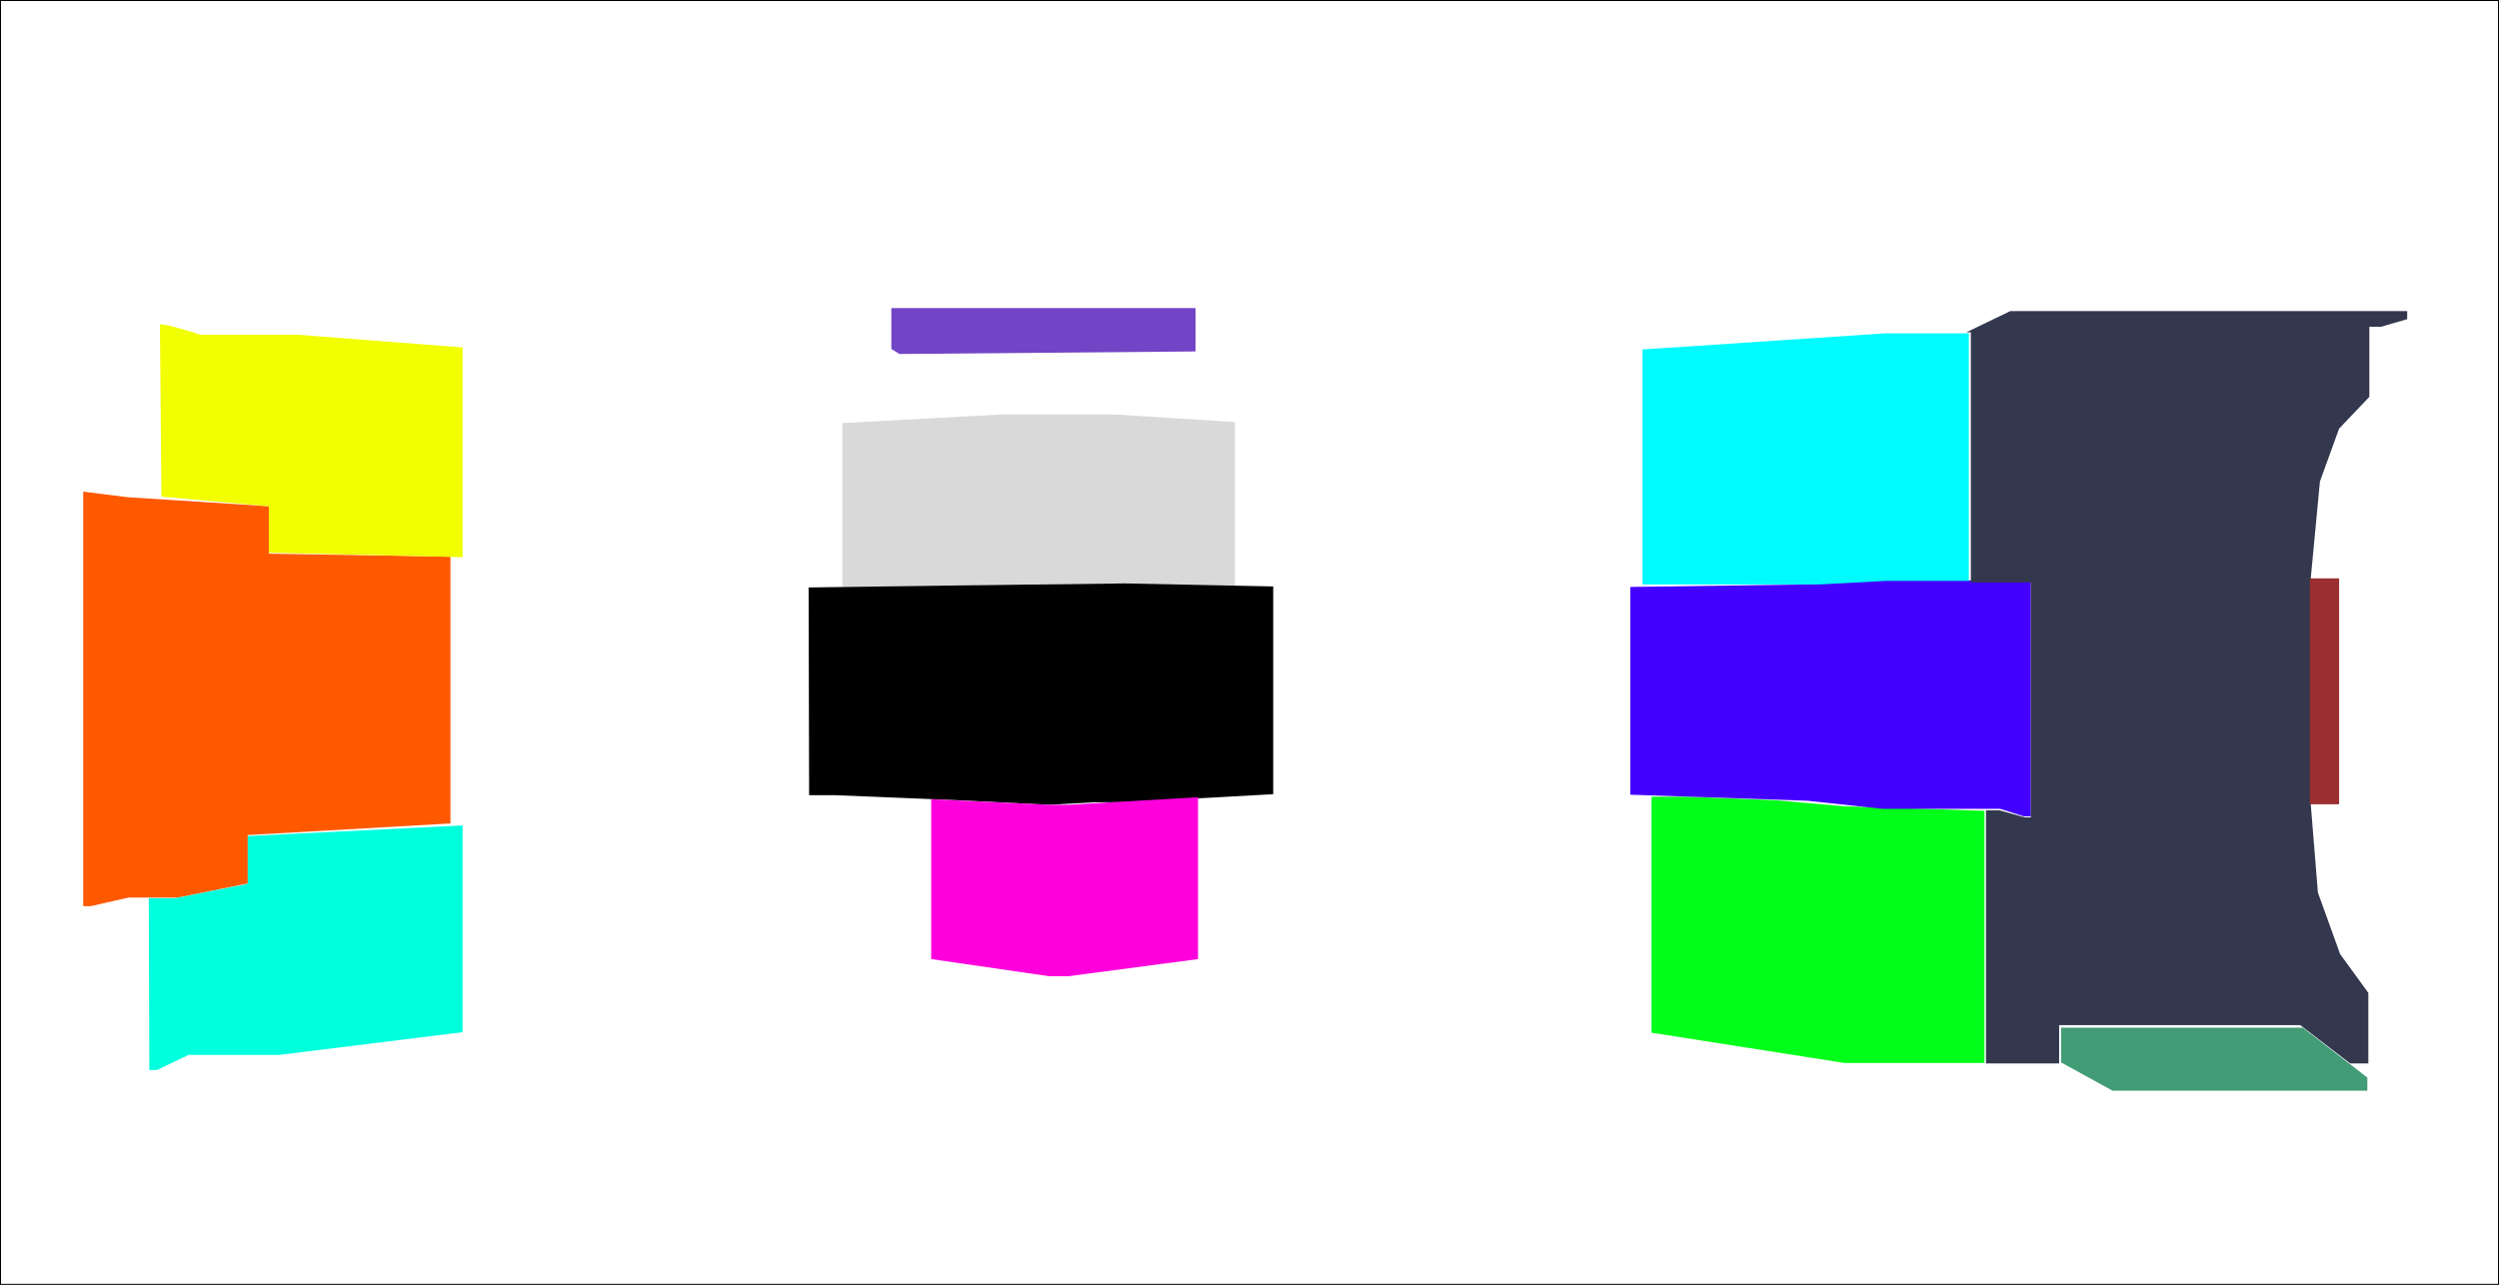
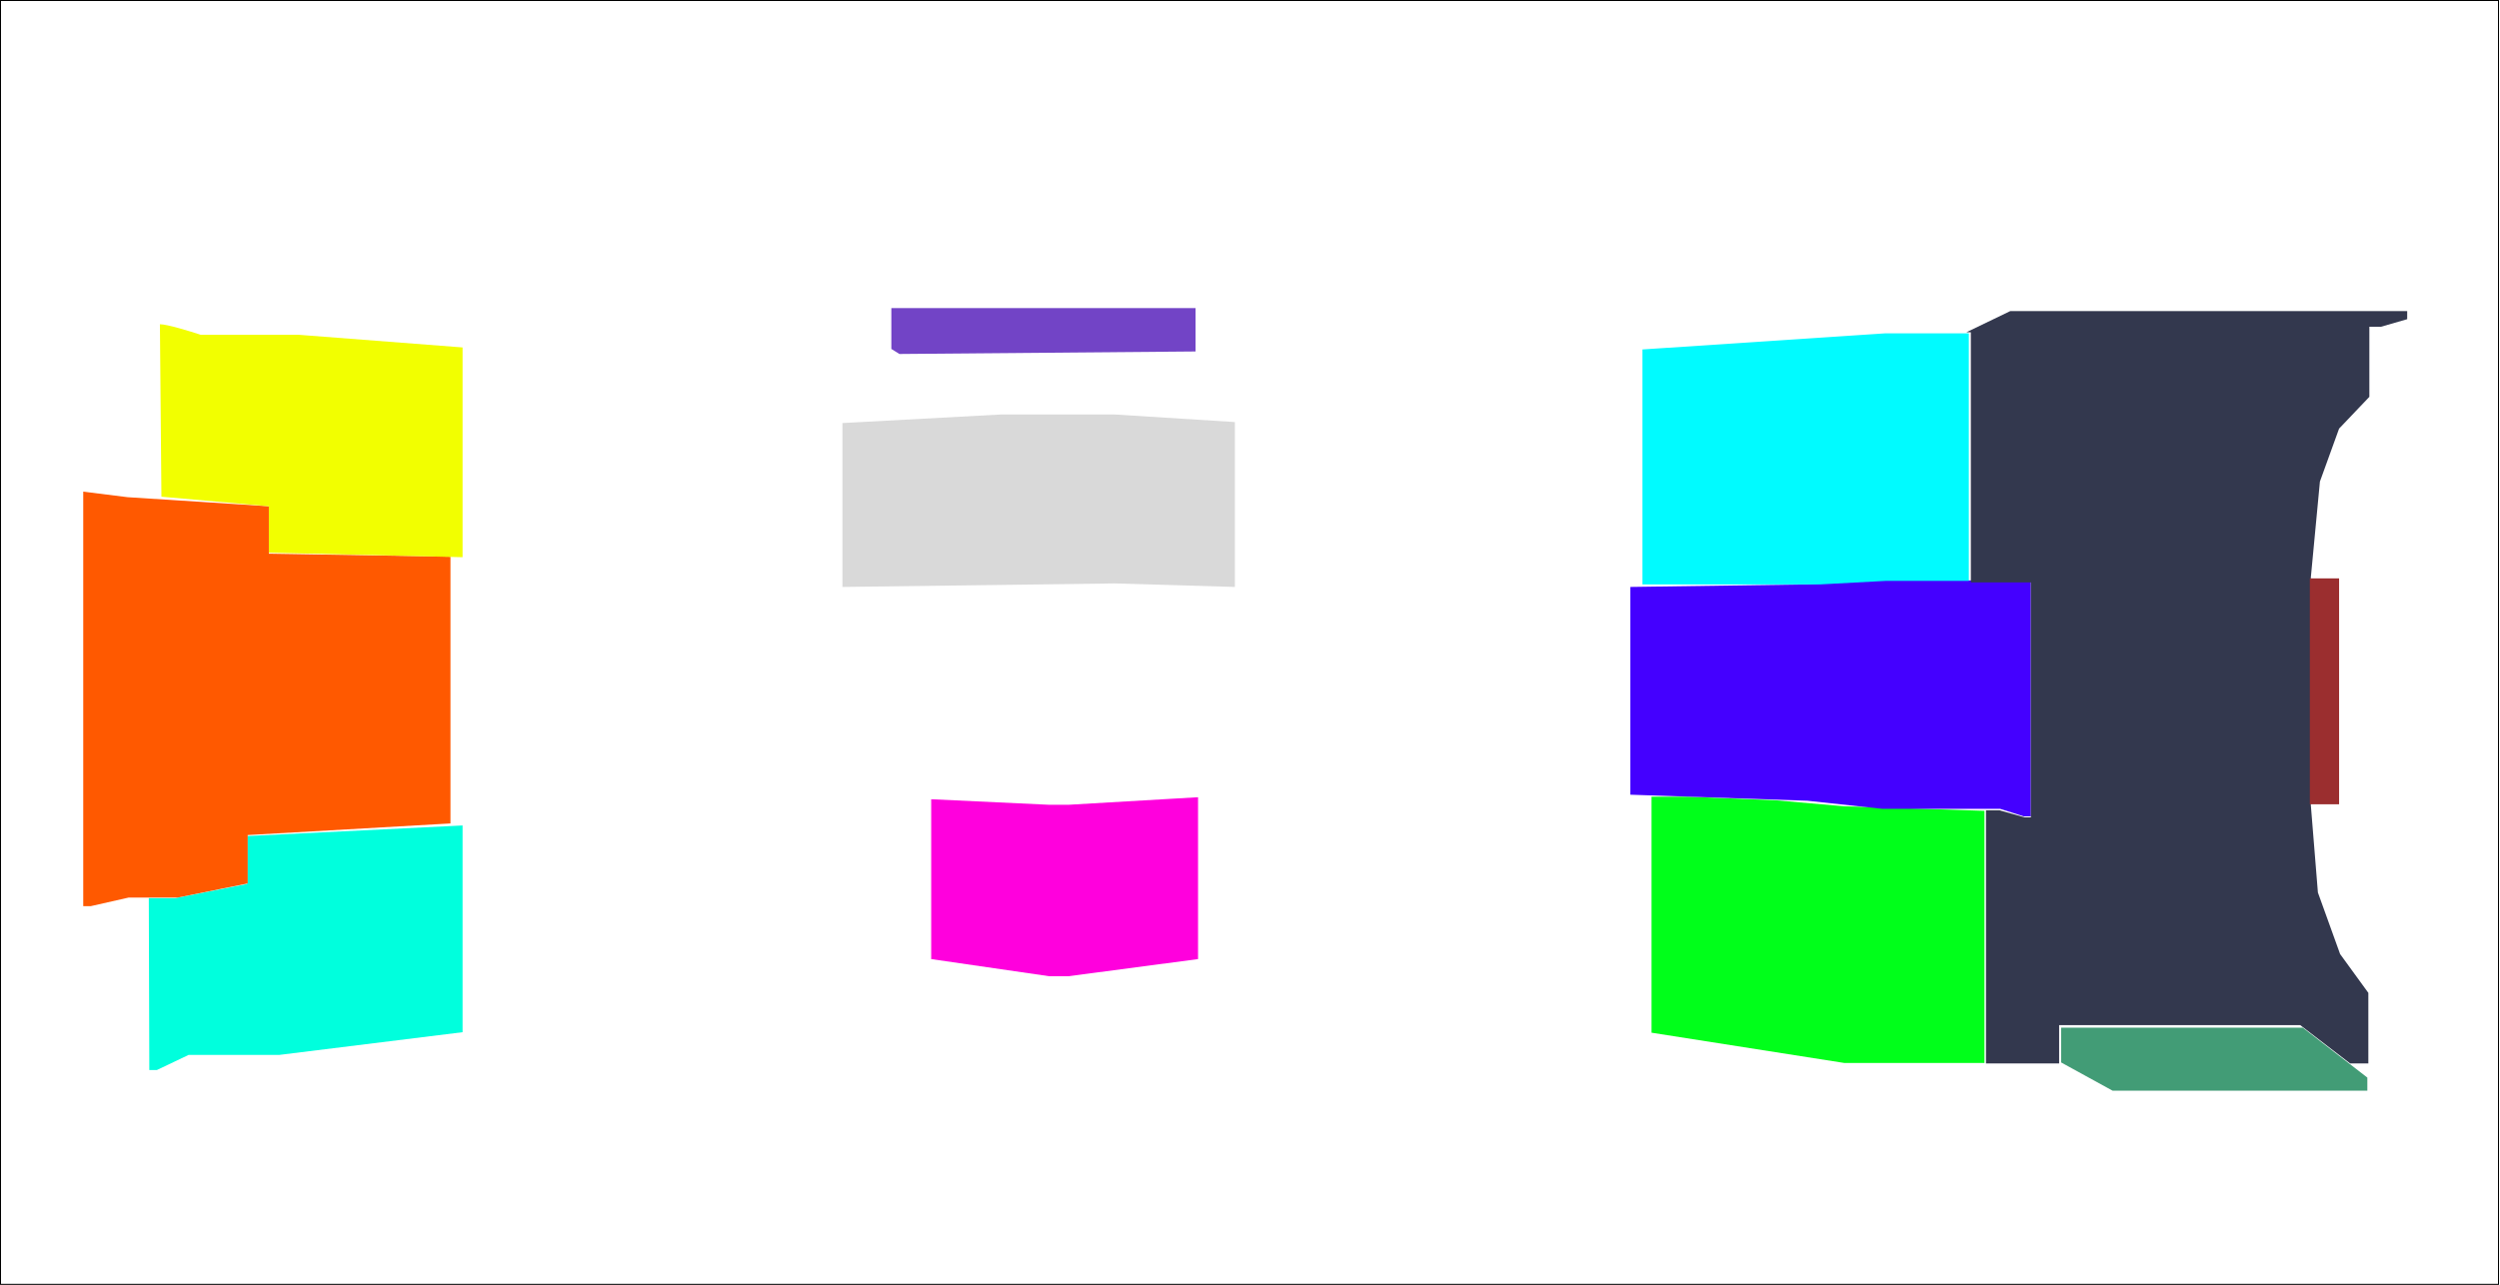
<svg xmlns="http://www.w3.org/2000/svg" width="2477" height="1274" viewBox="0 0 2477 1274" fill="none">
  <path id="quater3" d="M1637 1024V790H1673L1759.5 793.5L1828 799.5L1967 804V1054H1828L1637 1024Z" fill="#00FF1A" />
  <path id="roll-in" d="M1616 788V582L1790.5 579.5L1853 575.5H1923.5H1982.5H2006H2013V809.5H2006L1982.5 802H1865.5L1791.5 794L1616 788Z" fill="#4400FF" />
  <path id="bank" d="M1869 330.5L1628 346.5V579.5H1804L1869 576H1951.5V330.5H1869Z" fill="#00FBFF" />
  <path id="box" d="M883.5 346V305.5H1185V348.5L891.5 351L883.5 346Z" fill="#7244C6" />
  <path id="jumpbox" d="M835 582V419.5L992 411H1105L1224 418.5V582L1105 578.5L835 582Z" fill="#D9D9D9" />
-   <path id="flybox" d="M950 580.5L801.5 582.5L802 788.5H828L949.5 793.5L1039.5 798L1085 795.5H1116L1262 787.5V581.5L1114.5 578.5L950 580.5Z" fill="black" />
  <path id="volcano" d="M923 951V792.5L1040 798H1059L1187.5 790.5V951L1059 968H1040L923 951Z" fill="#FF00DD" />
  <path id="quater2" d="M174 890.5H147.5L148 1061H155.5L187 1046H272H277L458.5 1023.5V818.5L245 829V876.5L174 890.5Z" fill="#00FFDD" />
  <path id="vertwall" d="M126.5 493L82.5 487.5V898.5H90L127.5 890H176L245.5 876V828L446.5 816.5V552L266.5 549V502L126.5 493Z" fill="#FF5900" />
  <path id="flat" d="M0.5 1273.5V0.5H2476.5V1273.5H0.5Z" stroke="black" />
  <path id="quater" d="M199 332C188.5 328.5 165.7 321.5 158.5 321.5L160 492.5L266.5 502V548L458.5 552.5V344.5L296.5 332H199Z" fill="#F2FF00" />
  <path id="ramp" d="M1992.5 308.5L1949 329.5H1953.5V418V577.5H2013V810.5H2007L1982 803.5H1968.5V984.5V989.5V1054.5H2041V1016.5H2280L2329.5 1054.5H2347.5V989.5V984.5L2319.5 946L2297.5 885L2290.5 798.5V572.5L2299.5 477.5L2318.5 425L2348.5 393.5V324H2360L2386 316.5V308.5H1992.5Z" fill="#33384E" />
  <path id="box2" d="M2318.5 573.5H2289.5V797.5H2318.5V573.5Z" fill="#9B2E2F" />
  <path id="wallride" d="M2043 1053.5V1019H2282.5L2346.5 1068.5V1081.5H2094L2043 1053.5Z" fill="#429C76" />
</svg>
